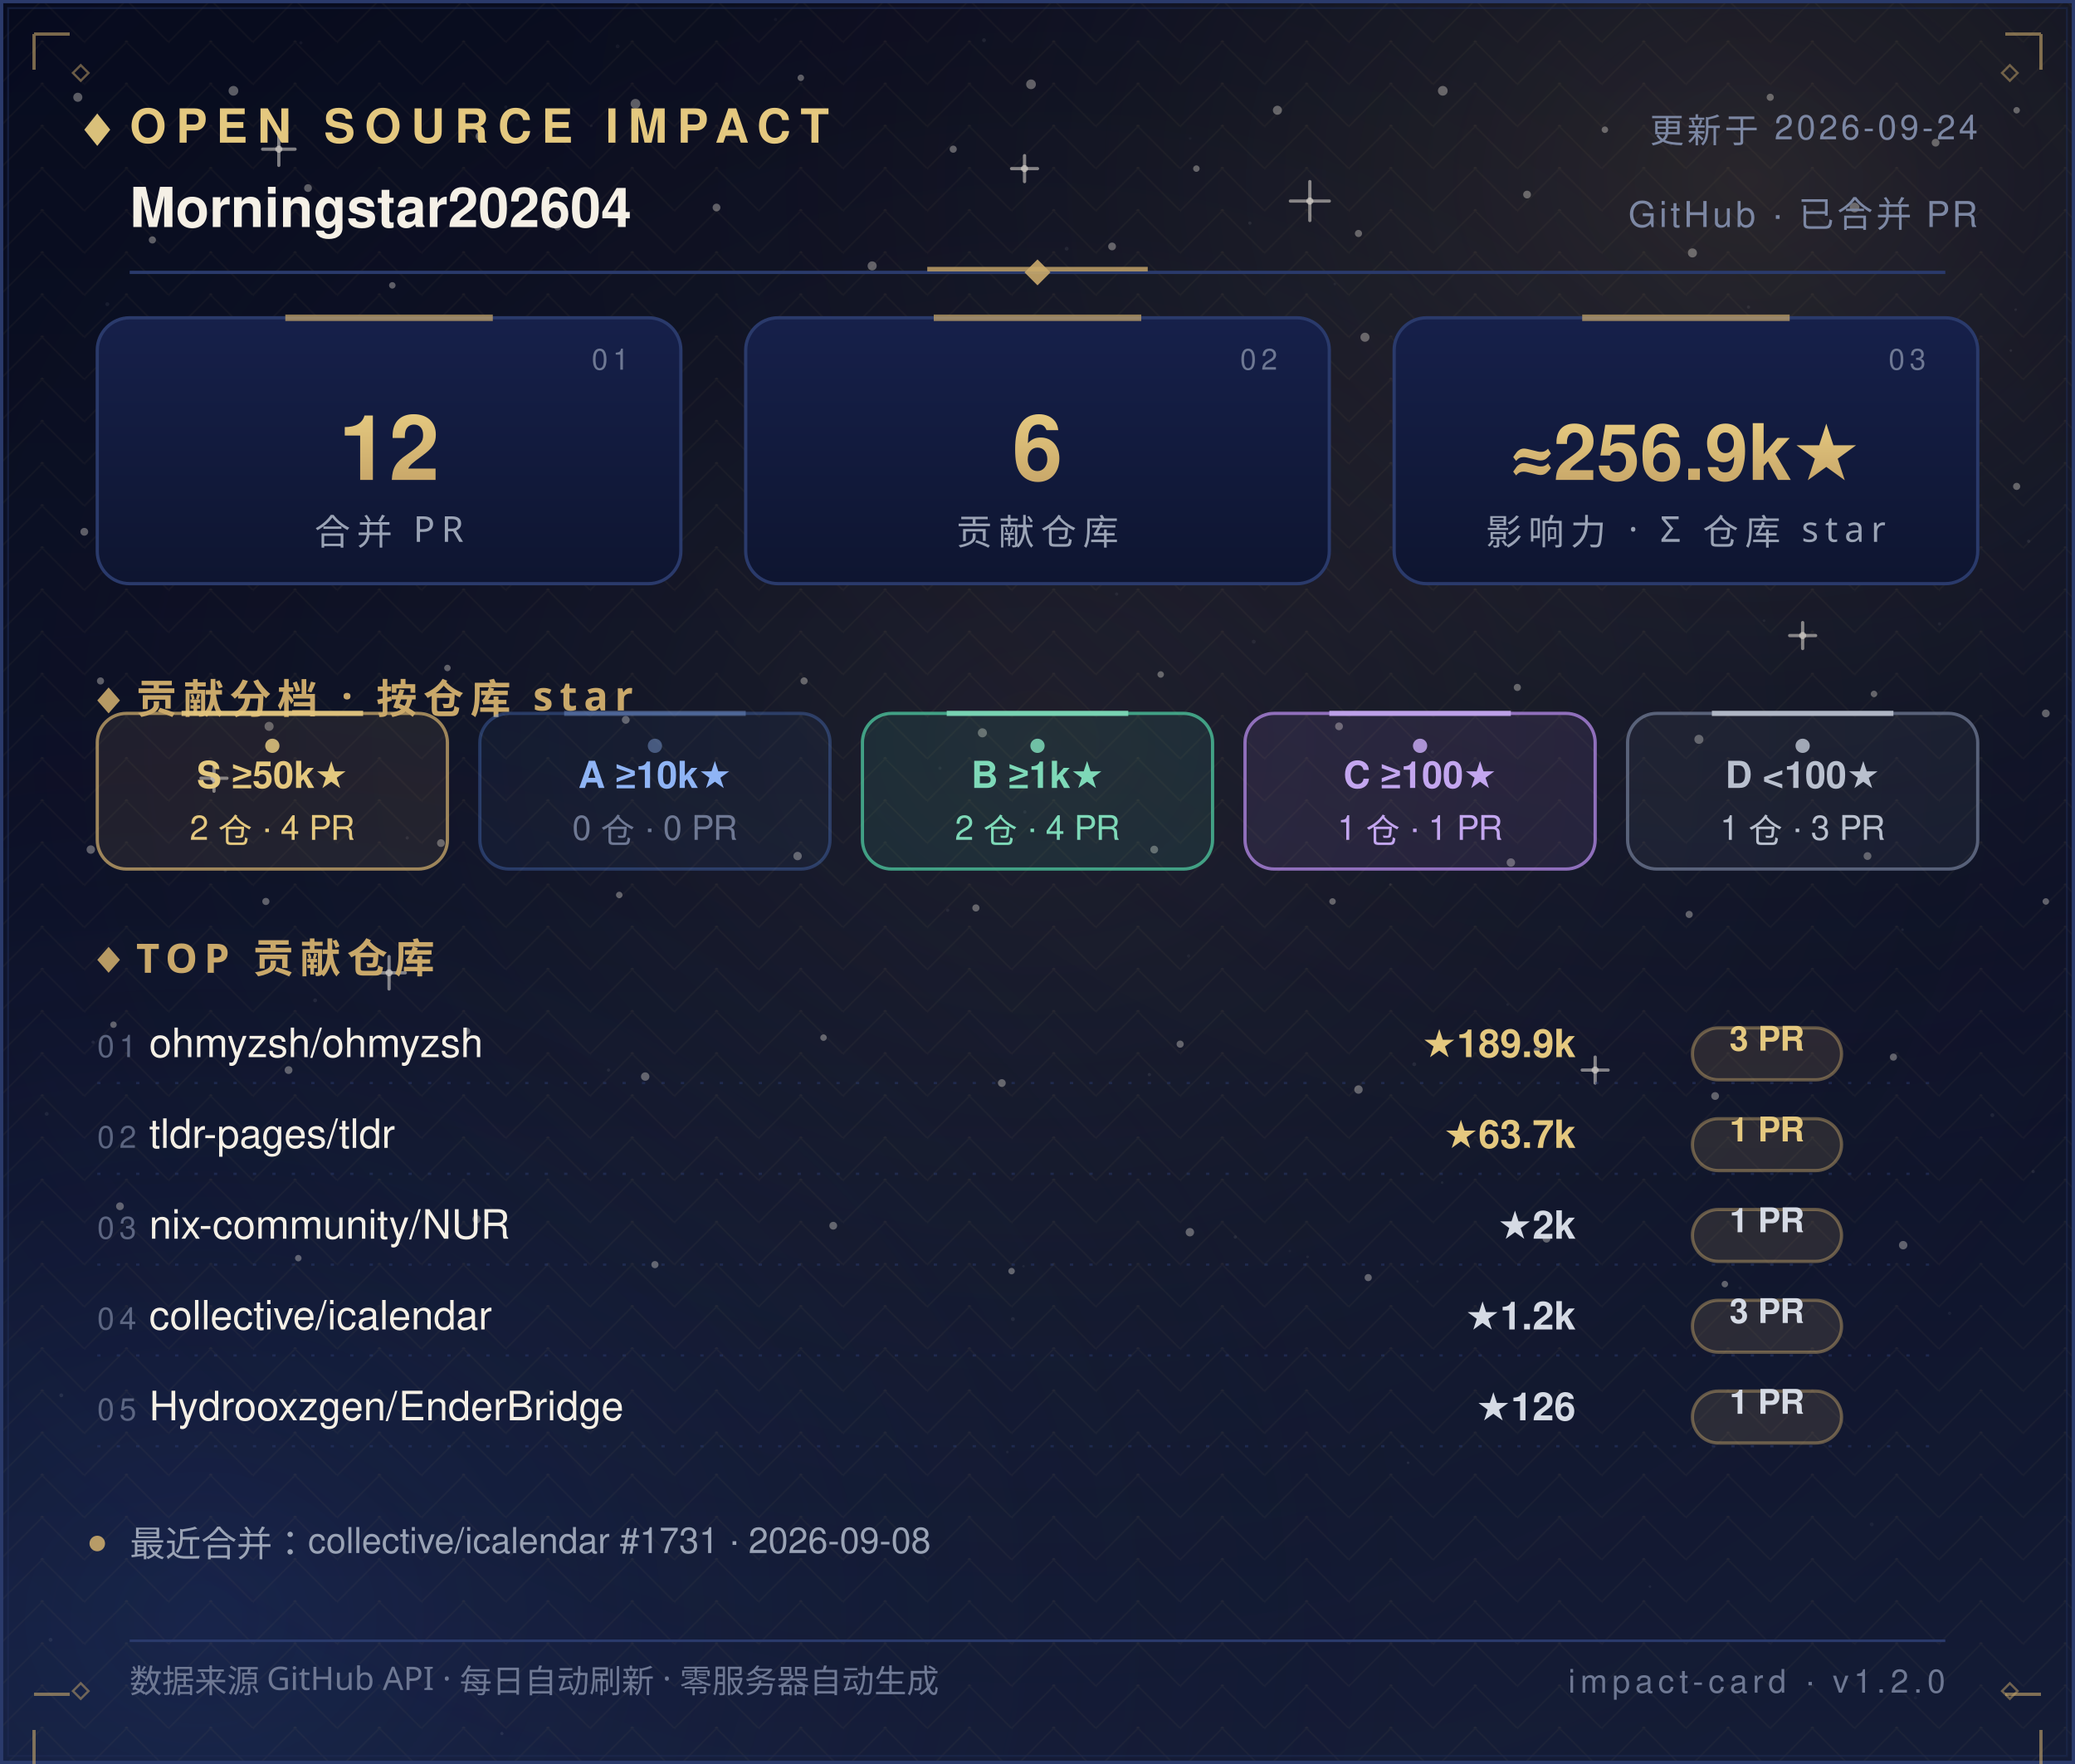
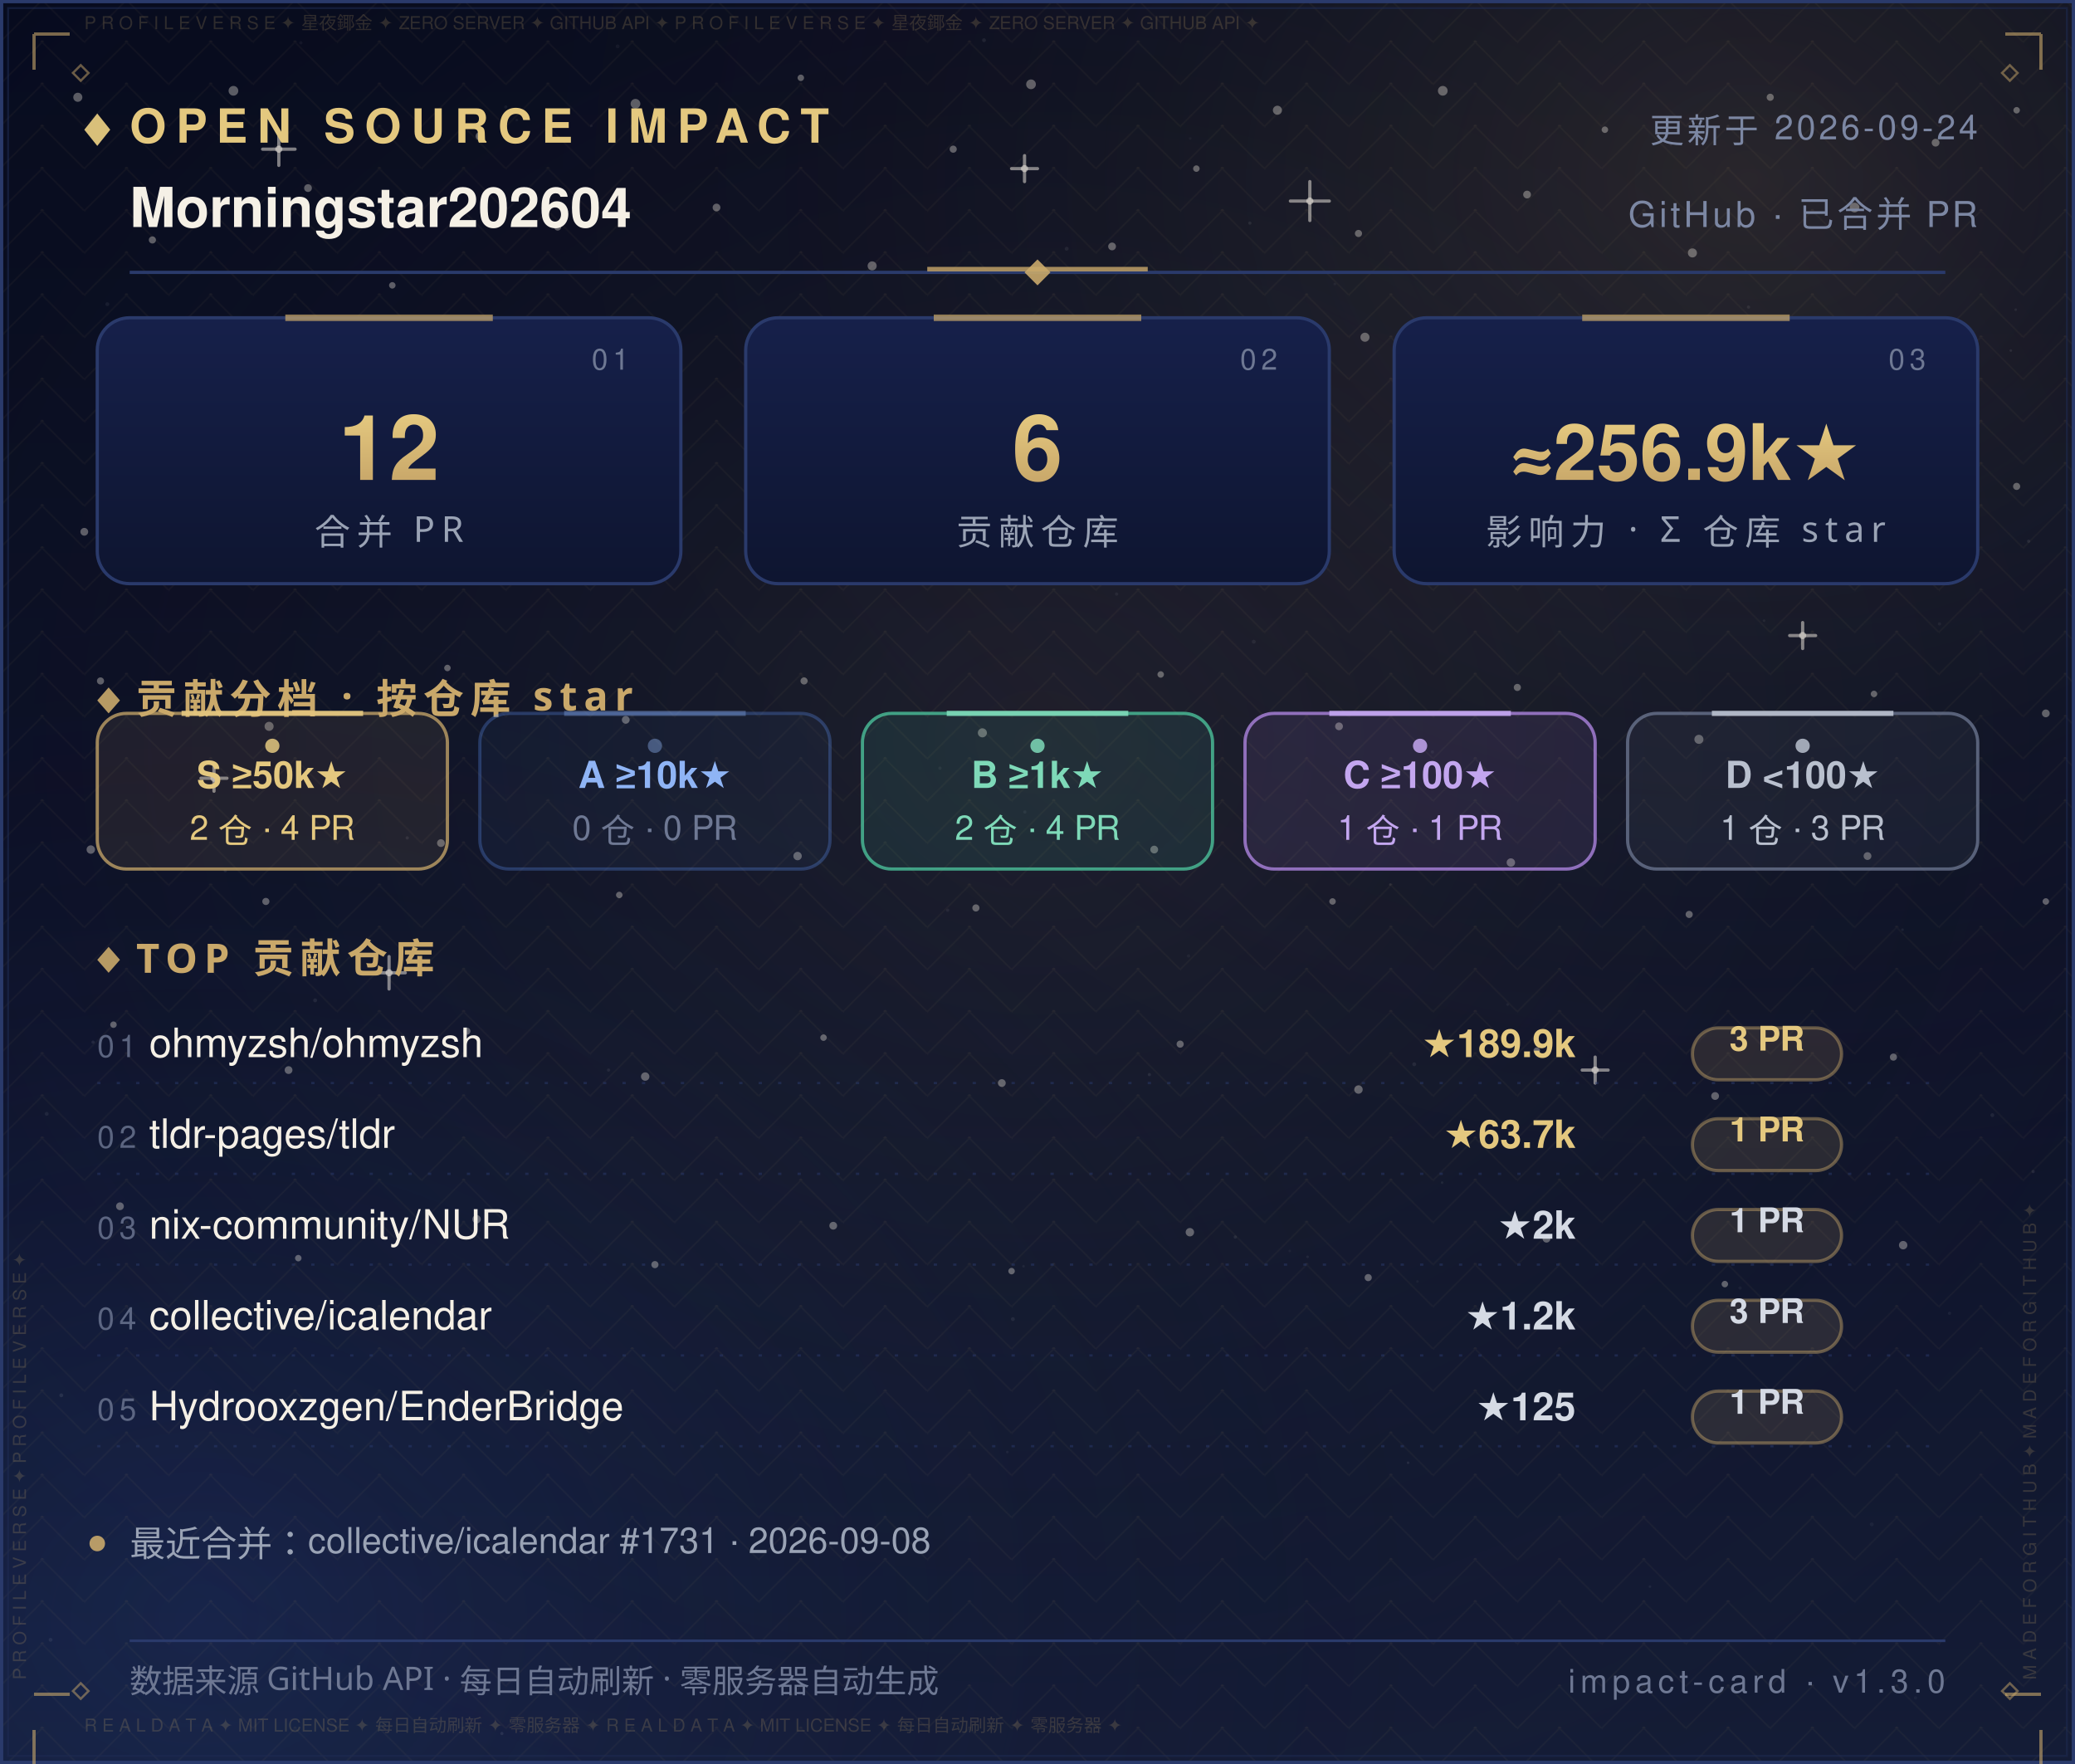
<svg xmlns="http://www.w3.org/2000/svg" width="640" height="544" viewBox="0 0 640 544" role="img" aria-label="Open Source Impact Card — Morningstar202604">
  <defs>
    <linearGradient id="bg" x1="0" y1="0" x2="0" y2="1">
      <stop offset="0" stop-color="#070B1E" />
      <stop offset="0.5" stop-color="#0B1026" />
      <stop offset="1" stop-color="#141C36" />
    </linearGradient>
    <radialGradient id="nebG" cx="0.84" cy="0.10" r="0.62">
      <stop offset="0" stop-color="#C9A86A" stop-opacity="0.16" />
      <stop offset="1" stop-color="#070B1E" stop-opacity="0" />
    </radialGradient>
    <radialGradient id="nebB" cx="0.10" cy="0.92" r="0.60">
      <stop offset="0" stop-color="#2B4B9E" stop-opacity="0.22" />
      <stop offset="1" stop-color="#070B1E" stop-opacity="0" />
    </radialGradient>
    <radialGradient id="glow" cx="0.5" cy="0.42" r="0.72">
      <stop offset="0" stop-color="#C9A86A" stop-opacity="0.1" />
      <stop offset="1" stop-color="#070B1E" stop-opacity="0" />
    </radialGradient>
    <pattern id="fil1" width="26.0" height="13.0" patternUnits="userSpaceOnUse">
      <path d="M13.0 0 L26.0 13.0 L13.0 26.0 L0 13.0 Z" fill="none" stroke="#C9A86A" stroke-width="0.5" opacity="0.05" />
      <circle cx="13.0" cy="13.0" r="0.55" fill="#C9A86A" opacity="0.08" />
      <circle cx="0" cy="0" r="0.35" fill="#C9A86A" opacity="0.05" />
    </pattern>
  </defs>
  <rect width="640" height="544" fill="url(#bg)" />
  <rect width="640" height="544" fill="url(#nebG)" />
  <rect width="640" height="544" fill="url(#nebB)" />
  <rect width="640" height="544" fill="url(#glow)" />
  <rect width="640" height="544" fill="url(#fil1)" />
  <circle cx="24" cy="30" r="1.4" fill="#F5F0E6" opacity="0.35" />
  <circle cx="47" cy="74" r="1.1" fill="#F5F0E6" opacity="0.35" />
  <circle cx="72" cy="28" r="1.5" fill="#F5F0E6" opacity="0.35" />
  <circle cx="95" cy="58" r="1.2" fill="#F5F0E6" opacity="0.35" />
  <circle cx="121" cy="88" r="1" fill="#F5F0E6" opacity="0.35" />
  <circle cx="148" cy="42" r="1.3" fill="#F5F0E6" opacity="0.35" />
  <circle cx="172" cy="70" r="1.1" fill="#F5F0E6" opacity="0.35" />
  <circle cx="196" cy="32" r="1.5" fill="#F5F0E6" opacity="0.35" />
  <circle cx="221" cy="64" r="1.2" fill="#F5F0E6" opacity="0.35" />
  <circle cx="247" cy="24" r="1" fill="#F5F0E6" opacity="0.35" />
  <circle cx="269" cy="82" r="1.4" fill="#F5F0E6" opacity="0.35" />
  <circle cx="294" cy="46" r="1.1" fill="#F5F0E6" opacity="0.35" />
  <circle cx="318" cy="26" r="1.5" fill="#F5F0E6" opacity="0.35" />
  <circle cx="343" cy="76" r="1.2" fill="#F5F0E6" opacity="0.35" />
  <circle cx="369" cy="52" r="1" fill="#F5F0E6" opacity="0.35" />
  <circle cx="394" cy="34" r="1.4" fill="#F5F0E6" opacity="0.35" />
  <circle cx="419" cy="72" r="1.1" fill="#F5F0E6" opacity="0.35" />
  <circle cx="445" cy="28" r="1.5" fill="#F5F0E6" opacity="0.35" />
  <circle cx="471" cy="60" r="1.2" fill="#F5F0E6" opacity="0.35" />
  <circle cx="495" cy="40" r="1" fill="#F5F0E6" opacity="0.35" />
  <circle cx="522" cy="78" r="1.4" fill="#F5F0E6" opacity="0.35" />
  <circle cx="546" cy="30" r="1.1" fill="#F5F0E6" opacity="0.35" />
  <circle cx="572" cy="64" r="1.5" fill="#F5F0E6" opacity="0.35" />
  <circle cx="597" cy="44" r="1.2" fill="#F5F0E6" opacity="0.35" />
  <circle cx="622" cy="34" r="1" fill="#F5F0E6" opacity="0.35" />
  <circle cx="34" cy="116" r="1" fill="#F5F0E6" opacity="0.35" />
  <circle cx="88" cy="108" r="1.3" fill="#F5F0E6" opacity="0.35" />
  <circle cx="141" cy="122" r="1.1" fill="#F5F0E6" opacity="0.35" />
  <circle cx="197" cy="106" r="1.4" fill="#F5F0E6" opacity="0.35" />
  <circle cx="252" cy="118" r="1" fill="#F5F0E6" opacity="0.35" />
  <circle cx="307" cy="108" r="1.3" fill="#F5F0E6" opacity="0.35" />
  <circle cx="364" cy="124" r="1.1" fill="#F5F0E6" opacity="0.35" />
  <circle cx="421" cy="104" r="1.4" fill="#F5F0E6" opacity="0.35" />
  <circle cx="478" cy="120" r="1" fill="#F5F0E6" opacity="0.35" />
  <circle cx="536" cy="110" r="1.3" fill="#F5F0E6" opacity="0.35" />
  <circle cx="596" cy="122" r="1.1" fill="#F5F0E6" opacity="0.35" />
  <circle cx="26" cy="164" r="1.2" fill="#F5F0E6" opacity="0.35" />
  <circle cx="79" cy="150" r="1" fill="#F5F0E6" opacity="0.35" />
  <circle cx="131" cy="174" r="1.3" fill="#F5F0E6" opacity="0.35" />
  <circle cx="186" cy="158" r="1.1" fill="#F5F0E6" opacity="0.35" />
  <circle cx="240" cy="170" r="1.2" fill="#F5F0E6" opacity="0.35" />
  <circle cx="296" cy="152" r="1" fill="#F5F0E6" opacity="0.35" />
  <circle cx="351" cy="176" r="1.3" fill="#F5F0E6" opacity="0.35" />
  <circle cx="406" cy="162" r="1.1" fill="#F5F0E6" opacity="0.35" />
  <circle cx="462" cy="172" r="1.2" fill="#F5F0E6" opacity="0.35" />
  <circle cx="518" cy="156" r="1" fill="#F5F0E6" opacity="0.35" />
  <circle cx="574" cy="168" r="1.3" fill="#F5F0E6" opacity="0.35" />
  <circle cx="622" cy="150" r="1.1" fill="#F5F0E6" opacity="0.35" />
  <circle cx="31" cy="210" r="1.1" fill="#F5F0E6" opacity="0.35" />
  <circle cx="83" cy="224" r="1.4" fill="#F5F0E6" opacity="0.35" />
  <circle cx="138" cy="206" r="1" fill="#F5F0E6" opacity="0.35" />
  <circle cx="193" cy="222" r="1.2" fill="#F5F0E6" opacity="0.35" />
  <circle cx="248" cy="210" r="1.1" fill="#F5F0E6" opacity="0.35" />
  <circle cx="303" cy="226" r="1.4" fill="#F5F0E6" opacity="0.35" />
  <circle cx="358" cy="208" r="1" fill="#F5F0E6" opacity="0.35" />
  <circle cx="413" cy="224" r="1.2" fill="#F5F0E6" opacity="0.35" />
  <circle cx="468" cy="212" r="1.1" fill="#F5F0E6" opacity="0.35" />
  <circle cx="524" cy="228" r="1.4" fill="#F5F0E6" opacity="0.35" />
  <circle cx="578" cy="214" r="1" fill="#F5F0E6" opacity="0.35" />
  <circle cx="631" cy="220" r="1.2" fill="#F5F0E6" opacity="0.35" />
  <circle cx="28" cy="262" r="1.3" fill="#F5F0E6" opacity="0.35" />
  <circle cx="82" cy="278" r="1.1" fill="#F5F0E6" opacity="0.35" />
  <circle cx="136" cy="260" r="1.2" fill="#F5F0E6" opacity="0.35" />
  <circle cx="191" cy="276" r="1" fill="#F5F0E6" opacity="0.35" />
  <circle cx="246" cy="264" r="1.3" fill="#F5F0E6" opacity="0.35" />
  <circle cx="301" cy="280" r="1.1" fill="#F5F0E6" opacity="0.35" />
  <circle cx="356" cy="262" r="1.2" fill="#F5F0E6" opacity="0.35" />
  <circle cx="411" cy="278" r="1" fill="#F5F0E6" opacity="0.35" />
  <circle cx="466" cy="266" r="1.3" fill="#F5F0E6" opacity="0.35" />
  <circle cx="521" cy="282" r="1.1" fill="#F5F0E6" opacity="0.35" />
  <circle cx="576" cy="264" r="1.2" fill="#F5F0E6" opacity="0.35" />
  <circle cx="631" cy="278" r="1" fill="#F5F0E6" opacity="0.35" />
  <circle cx="35" cy="316" r="1" fill="#F5F0E6" opacity="0.35" />
  <circle cx="89" cy="330" r="1.2" fill="#F5F0E6" opacity="0.35" />
  <circle cx="144" cy="318" r="1.1" fill="#F5F0E6" opacity="0.35" />
  <circle cx="199" cy="332" r="1.3" fill="#F5F0E6" opacity="0.35" />
  <circle cx="254" cy="320" r="1" fill="#F5F0E6" opacity="0.35" />
  <circle cx="309" cy="334" r="1.2" fill="#F5F0E6" opacity="0.35" />
  <circle cx="364" cy="322" r="1.1" fill="#F5F0E6" opacity="0.35" />
  <circle cx="419" cy="336" r="1.3" fill="#F5F0E6" opacity="0.35" />
  <circle cx="474" cy="324" r="1" fill="#F5F0E6" opacity="0.35" />
  <circle cx="529" cy="338" r="1.2" fill="#F5F0E6" opacity="0.35" />
  <circle cx="584" cy="326" r="1.1" fill="#F5F0E6" opacity="0.35" />
  <circle cx="37" cy="372" r="1.2" fill="#F5F0E6" opacity="0.35" />
  <circle cx="92" cy="388" r="1" fill="#F5F0E6" opacity="0.35" />
  <circle cx="147" cy="376" r="1.3" fill="#F5F0E6" opacity="0.35" />
  <circle cx="202" cy="390" r="1.1" fill="#F5F0E6" opacity="0.35" />
  <circle cx="257" cy="378" r="1.2" fill="#F5F0E6" opacity="0.35" />
  <circle cx="312" cy="392" r="1" fill="#F5F0E6" opacity="0.35" />
  <circle cx="367" cy="380" r="1.3" fill="#F5F0E6" opacity="0.35" />
  <circle cx="422" cy="394" r="1.1" fill="#F5F0E6" opacity="0.35" />
  <circle cx="477" cy="382" r="1.2" fill="#F5F0E6" opacity="0.35" />
  <circle cx="532" cy="396" r="1" fill="#F5F0E6" opacity="0.35" />
  <circle cx="587" cy="384" r="1.3" fill="#F5F0E6" opacity="0.35" />
  <path d="M81.0 46.0 H91.0 M86.0 41.0 V51.0" stroke="#F5F0E6" stroke-width="1" stroke-linecap="round" opacity="0.5" />
  <circle cx="86.0" cy="46.0" r="1.1" fill="#F5F0E6" opacity="0.5" />
  <path d="M234.0 150.0 H242.0 M238.0 146.0 V154.0" stroke="#F5F0E6" stroke-width="1" stroke-linecap="round" opacity="0.5" />
  <circle cx="238.0" cy="150.0" r="1.1" fill="#F5F0E6" opacity="0.5" />
  <path d="M398.0 62.0 H410.0 M404.0 56.0 V68.0" stroke="#F5F0E6" stroke-width="1" stroke-linecap="round" opacity="0.5" />
  <circle cx="404.0" cy="62.0" r="1.1" fill="#F5F0E6" opacity="0.5" />
  <path d="M552.0 196.0 H560.0 M556.0 192.0 V200.0" stroke="#F5F0E6" stroke-width="1" stroke-linecap="round" opacity="0.5" />
  <circle cx="556.0" cy="196.0" r="1.1" fill="#F5F0E6" opacity="0.5" />
  <path d="M115.0 300.0 H125.0 M120.0 295.0 V305.0" stroke="#F5F0E6" stroke-width="1" stroke-linecap="round" opacity="0.5" />
  <circle cx="120.0" cy="300.0" r="1.1" fill="#F5F0E6" opacity="0.5" />
  <path d="M488.0 330.0 H496.0 M492.0 326.0 V334.0" stroke="#F5F0E6" stroke-width="1" stroke-linecap="round" opacity="0.5" />
  <circle cx="492.0" cy="330.0" r="1.1" fill="#F5F0E6" opacity="0.5" />
  <path d="M312.0 52.0 H320.0 M316.0 48.0 V56.0" stroke="#F5F0E6" stroke-width="1" stroke-linecap="round" opacity="0.5" />
  <circle cx="316.0" cy="52.0" r="1.1" fill="#F5F0E6" opacity="0.5" />
  <path d="M62.0 240.0 H70.0 M66.0 236.0 V244.0" stroke="#F5F0E6" stroke-width="1" stroke-linecap="round" opacity="0.5" />
  <circle cx="66.0" cy="240.0" r="1.1" fill="#F5F0E6" opacity="0.5" />
  <circle cx="15.6" cy="505.7" r="0.6" fill="#FFFFFF" opacity="0.067" />
  <circle cx="97.2" cy="308.5" r="0.6" fill="#FFFFFF" opacity="0.076" />
  <circle cx="538.1" cy="154.0" r="0.6" fill="#FFFFFF" opacity="0.057" />
  <circle cx="344.4" cy="183.2" r="0.5" fill="#FFFFFF" opacity="0.057" />
  <circle cx="159.4" cy="37.0" r="0.4" fill="#FFFFFF" opacity="0.048" />
  <circle cx="28.7" cy="321.4" r="0.5" fill="#FFFFFF" opacity="0.080" />
  <circle cx="209.8" cy="141.7" r="0.4" fill="#FFFFFF" opacity="0.060" />
  <circle cx="316.1" cy="250.4" r="0.5" fill="#FFFFFF" opacity="0.057" />
  <circle cx="590.8" cy="523.6" r="0.5" fill="#FFFFFF" opacity="0.037" />
  <circle cx="539.3" cy="94.7" r="0.5" fill="#FFFFFF" opacity="0.068" />
  <circle cx="385.5" cy="68.8" r="0.5" fill="#FFFFFF" opacity="0.076" />
  <circle cx="292.3" cy="280.7" r="0.5" fill="#FFFFFF" opacity="0.060" />
  <circle cx="536.7" cy="397.2" r="0.5" fill="#FFFFFF" opacity="0.046" />
  <circle cx="377.3" cy="161.2" r="0.4" fill="#FFFFFF" opacity="0.041" />
  <circle cx="92.8" cy="13.2" r="0.5" fill="#FFFFFF" opacity="0.044" />
  <circle cx="354.5" cy="331.4" r="0.5" fill="#FFFFFF" opacity="0.080" />
  <circle cx="310.7" cy="447.8" r="0.4" fill="#FFFFFF" opacity="0.054" />
  <circle cx="601.3" cy="405.0" r="0.5" fill="#FFFFFF" opacity="0.054" />
  <circle cx="18.9" cy="430.3" r="0.6" fill="#FFFFFF" opacity="0.085" />
  <circle cx="312.4" cy="406.8" r="0.6" fill="#FFFFFF" opacity="0.069" />
  <circle cx="239.2" cy="6.0" r="0.5" fill="#FFFFFF" opacity="0.036" />
  <circle cx="436.2" cy="328.2" r="0.6" fill="#FFFFFF" opacity="0.071" />
  <circle cx="329.0" cy="76.7" r="0.6" fill="#FFFFFF" opacity="0.063" />
  <circle cx="625.7" cy="166.9" r="0.5" fill="#FFFFFF" opacity="0.075" />
  <circle cx="428.8" cy="272.8" r="0.4" fill="#FFFFFF" opacity="0.065" />
  <circle cx="169.1" cy="106.6" r="0.4" fill="#FFFFFF" opacity="0.073" />
  <circle cx="586.8" cy="286.7" r="0.4" fill="#FFFFFF" opacity="0.060" />
  <circle cx="598.2" cy="192.4" r="0.5" fill="#FFFFFF" opacity="0.054" />
  <circle cx="289.9" cy="236.9" r="0.5" fill="#FFFFFF" opacity="0.053" />
  <circle cx="315.7" cy="390.5" r="0.4" fill="#FFFFFF" opacity="0.054" />
  <circle cx="154.8" cy="534.6" r="0.5" fill="#FFFFFF" opacity="0.080" />
  <circle cx="411.7" cy="87.6" r="0.4" fill="#FFFFFF" opacity="0.043" />
  <circle cx="465.0" cy="309.8" r="0.4" fill="#FFFFFF" opacity="0.048" />
  <circle cx="533.5" cy="235.8" r="0.5" fill="#FFFFFF" opacity="0.050" />
  <circle cx="621.7" cy="95.5" r="0.4" fill="#FFFFFF" opacity="0.064" />
  <circle cx="14.4" cy="343.5" r="0.6" fill="#FFFFFF" opacity="0.064" />
  <circle cx="68.9" cy="176.2" r="0.5" fill="#FFFFFF" opacity="0.076" />
  <circle cx="182.4" cy="38.8" r="0.4" fill="#FFFFFF" opacity="0.047" />
  <circle cx="125.6" cy="258.4" r="0.5" fill="#FFFFFF" opacity="0.081" />
  <circle cx="367.1" cy="42.7" r="0.4" fill="#FFFFFF" opacity="0.039" />
  <circle cx="441.5" cy="125.3" r="0.6" fill="#FFFFFF" opacity="0.085" />
  <circle cx="69.5" cy="268.5" r="0.5" fill="#FFFFFF" opacity="0.078" />
  <circle cx="627.1" cy="361.3" r="0.5" fill="#FFFFFF" opacity="0.081" />
  <circle cx="620.2" cy="108.1" r="0.4" fill="#FFFFFF" opacity="0.078" />
  <circle cx="508.9" cy="489.3" r="0.4" fill="#FFFFFF" opacity="0.055" />
  <circle cx="403.3" cy="387.6" r="0.4" fill="#FFFFFF" opacity="0.061" />
  <circle cx="381.0" cy="381.5" r="0.5" fill="#FFFFFF" opacity="0.078" />
  <circle cx="33.1" cy="93.8" r="0.6" fill="#FFFFFF" opacity="0.059" />
  <circle cx="249.8" cy="172.5" r="0.4" fill="#FFFFFF" opacity="0.066" />
  <circle cx="434.3" cy="451.1" r="0.4" fill="#FFFFFF" opacity="0.082" />
  <circle cx="437.2" cy="395.2" r="0.4" fill="#FFFFFF" opacity="0.040" />
  <circle cx="577.3" cy="470.1" r="0.6" fill="#FFFFFF" opacity="0.044" />
  <circle cx="366.6" cy="294.8" r="0.5" fill="#FFFFFF" opacity="0.044" />
  <circle cx="444.8" cy="364.7" r="0.4" fill="#FFFFFF" opacity="0.060" />
  <circle cx="316.6" cy="173.5" r="0.4" fill="#FFFFFF" opacity="0.076" />
  <circle cx="148.0" cy="108.5" r="0.5" fill="#FFFFFF" opacity="0.053" />
  <circle cx="326.4" cy="178.3" r="0.4" fill="#FFFFFF" opacity="0.054" />
  <circle cx="515.4" cy="44.7" r="0.4" fill="#FFFFFF" opacity="0.047" />
  <circle cx="182.8" cy="125.5" r="0.4" fill="#FFFFFF" opacity="0.039" />
  <circle cx="475.9" cy="147.8" r="0.4" fill="#FFFFFF" opacity="0.037" />
  <circle cx="441.8" cy="231.9" r="0.5" fill="#FFFFFF" opacity="0.057" />
  <circle cx="386.7" cy="197.9" r="0.6" fill="#FFFFFF" opacity="0.059" />
  <circle cx="303.5" cy="12.4" r="0.6" fill="#FFFFFF" opacity="0.074" />
  <circle cx="544.1" cy="191.4" r="0.4" fill="#FFFFFF" opacity="0.054" />
  <circle cx="156.0" cy="33.0" r="0.5" fill="#FFFFFF" opacity="0.051" />
  <circle cx="614.5" cy="343.9" r="0.6" fill="#FFFFFF" opacity="0.068" />
  <circle cx="397.8" cy="385.8" r="0.4" fill="#FFFFFF" opacity="0.042" />
  <circle cx="190.5" cy="14.3" r="0.6" fill="#FFFFFF" opacity="0.043" />
  <circle cx="483.0" cy="376.2" r="0.4" fill="#FFFFFF" opacity="0.085" />
  <circle cx="187.7" cy="330.0" r="0.5" fill="#FFFFFF" opacity="0.067" />
  <circle cx="290.3" cy="178.3" r="0.5" fill="#FFFFFF" opacity="0.068" />
  <circle cx="130.0" cy="117.8" r="0.4" fill="#FFFFFF" opacity="0.074" />
  <rect x="0.5" y="0.5" width="639" height="543" fill="none" stroke="#2A3A6B" stroke-width="1" />
  <rect x="2.5" y="2.5" width="635" height="539" fill="none" stroke="#1D2A52" stroke-width="0.6" opacity="0.55" />
+   <text x="26" y="9" font-family="'Segoe UI',Helvetica,Arial,'PingFang SC','Microsoft YaHei',sans-serif" font-size="5.5" fill="#C9A86A" opacity="0.2" textLength="588">P R O F I L E   V E R S E   ✦   星夜鎁金   ✦   ZERO SERVER   ✦   GITHUB API   ✦   P R O F I L E   V E R S E   ✦   星夜鎁金   ✦   ZERO SERVER   ✦   GITHUB API   ✦   </text>
+   <text x="26" y="534" font-family="'Segoe UI',Helvetica,Arial,'PingFang SC','Microsoft YaHei',sans-serif" font-size="5.5" fill="#C9A86A" opacity="0.2" textLength="588">R E A L   D A T A   ✦   MIT LICENSE   ✦   每日自动刷新   ✦   零服务器   ✦   R E A L   D A T A   ✦   MIT LICENSE   ✦   每日自动刷新   ✦   零服务器   ✦   </text>
+   <text x="8" y="518" font-family="'Segoe UI',Helvetica,Arial,'PingFang SC','Microsoft YaHei',sans-serif" font-size="5.5" fill="#C9A86A" opacity="0.2" textLength="492" transform="rotate(-90 8 518)">P R O F I L E   V E R S E   ✦   P R O F I L E   V E R S E   ✦   </text>
+   <text x="628" y="518" font-family="'Segoe UI',Helvetica,Arial,'PingFang SC','Microsoft YaHei',sans-serif" font-size="5.5" fill="#C9A86A" opacity="0.2" textLength="492" transform="rotate(-90 628 518)">M A D E   F O R   G I T H U B   ✦   M A D E   F O R   G I T H U B   ✦   </text>
  <path d="M10.5 10.5 h11 M10.5 10.5 v11" fill="none" stroke="#C9A86A" stroke-width="1" opacity="0.6" />
  <path d="M618.5 10.5 h11 M629.5 10.5 v11" fill="none" stroke="#C9A86A" stroke-width="1" opacity="0.6" />
  <path d="M10.5 522.5 h11 M10.5 533.5 v11" fill="none" stroke="#C9A86A" stroke-width="1" opacity="0.6" />
  <path d="M618.5 522.5 h11 M629.5 533.5 v11" fill="none" stroke="#C9A86A" stroke-width="1" opacity="0.6" />
  <path d="M22.5 22.5 l2.4 -2.4 l2.4 2.4 l-2.4 2.4 z" fill="none" stroke="#C9A86A" stroke-width="0.7" opacity="0.5" />
  <path d="M617.5 22.5 l2.4 -2.4 l2.4 2.4 l-2.4 2.4 z" fill="none" stroke="#C9A86A" stroke-width="0.7" opacity="0.5" />
  <path d="M22.5 521.5 l2.4 -2.4 l2.4 2.4 l-2.4 2.4 z" fill="none" stroke="#C9A86A" stroke-width="0.7" opacity="0.5" />
  <path d="M617.5 521.5 l2.4 -2.4 l2.4 2.4 l-2.4 2.4 z" fill="none" stroke="#C9A86A" stroke-width="0.7" opacity="0.5" />
  <defs>
    <linearGradient id="gtimp" x1="0" y1="0" x2="0" y2="1">
      <stop offset="0" stop-color="#E4C87F" />
      <stop offset="1" stop-color="#C9A86A" />
    </linearGradient>
    <linearGradient id="ppanel" x1="0" y1="0" x2="0" y2="1">
      <stop offset="0" stop-color="#16204A" />
      <stop offset="1" stop-color="#0E1530" />
    </linearGradient>
  </defs>
  <path d="M26 40 l4 -5 l4 5 l-4 5 z" fill="#E4C87F" opacity="0.95" />
  <text x="40" y="44" font-family="'Segoe UI',Helvetica,Arial,'PingFang SC','Microsoft YaHei',sans-serif" font-size="14.5" font-weight="700" letter-spacing="3" fill="#E4C87F">OPEN SOURCE IMPACT</text>
  <text x="610" y="44" text-anchor="end" font-family="'Segoe UI',Helvetica,Arial,'PingFang SC','Microsoft YaHei',sans-serif" font-size="10.5" letter-spacing="1" fill="#7C87A3">更新于 2026-09-24</text>
  <text x="40" y="70" font-family="'Segoe UI',Helvetica,Arial,'PingFang SC','Microsoft YaHei',sans-serif" font-size="17" font-weight="600" fill="#F5F0E6">Morningstar202604</text>
  <text x="610" y="70" text-anchor="end" font-family="'Segoe UI',Helvetica,Arial,'PingFang SC','Microsoft YaHei',sans-serif" font-size="11" letter-spacing="1" fill="#7C87A3">GitHub · 已合并 PR</text>
  <line x1="40" y1="84" x2="600" y2="84" stroke="#2A3A6B" stroke-width="1" />
  <line x1="286" y1="83" x2="354" y2="83" stroke="#C9A86A" stroke-width="1.4" opacity="0.8" />
  <path d="M320 80 l4 4 l-4 4 l-4 -4 z" fill="#C9A86A" opacity="0.9" />
  <rect x="30" y="98" width="180" height="82" rx="10" fill="url(#ppanel)" stroke="#2A3A6B" />
  <line x1="88" y1="98" x2="152" y2="98" stroke="#C9A86A" stroke-width="2" opacity="0.7" />
  <text x="194" y="114" text-anchor="end" font-family="'Segoe UI',Helvetica,Arial,sans-serif" font-size="9" letter-spacing="1.5" fill="#6E7893">01</text>
  <text x="120" y="148" text-anchor="middle" font-family="'Segoe UI',Helvetica,Arial,sans-serif" font-size="28" font-weight="600" fill="url(#gtimp)">12</text>
  <text x="120" y="168" text-anchor="middle" font-family="'PingFang SC','Microsoft YaHei','Segoe UI',sans-serif" font-size="11" letter-spacing="2" fill="#9AA3B5">合并 PR</text>
  <rect x="230" y="98" width="180" height="82" rx="10" fill="url(#ppanel)" stroke="#2A3A6B" />
  <line x1="288" y1="98" x2="352" y2="98" stroke="#C9A86A" stroke-width="2" opacity="0.7" />
  <text x="394" y="114" text-anchor="end" font-family="'Segoe UI',Helvetica,Arial,sans-serif" font-size="9" letter-spacing="1.5" fill="#6E7893">02</text>
  <text x="320" y="148" text-anchor="middle" font-family="'Segoe UI',Helvetica,Arial,sans-serif" font-size="28" font-weight="600" fill="url(#gtimp)">6</text>
  <text x="320" y="168" text-anchor="middle" font-family="'PingFang SC','Microsoft YaHei','Segoe UI',sans-serif" font-size="11" letter-spacing="2" fill="#9AA3B5">贡献仓库</text>
  <rect x="430" y="98" width="180" height="82" rx="10" fill="url(#ppanel)" stroke="#2A3A6B" />
  <line x1="488" y1="98" x2="552" y2="98" stroke="#C9A86A" stroke-width="2" opacity="0.7" />
  <text x="594" y="114" text-anchor="end" font-family="'Segoe UI',Helvetica,Arial,sans-serif" font-size="9" letter-spacing="1.5" fill="#6E7893">03</text>
  <text x="520" y="148" text-anchor="middle" font-family="'Segoe UI',Helvetica,Arial,sans-serif" font-size="24" font-weight="600" fill="url(#gtimp)">≈256.9k★</text>
  <text x="520" y="168" text-anchor="middle" font-family="'PingFang SC','Microsoft YaHei','Segoe UI',sans-serif" font-size="11" letter-spacing="2" fill="#9AA3B5">影响力 · Σ 仓库 star</text>
  <path d="M30 216 l3.5 -4 l3.5 4 l-3.5 4 z" fill="#C9A86A" opacity="0.9" />
  <text x="42" y="220" font-family="'PingFang SC','Microsoft YaHei','Segoe UI',sans-serif" font-size="12.5" font-weight="600" letter-spacing="2" fill="#C9A86A">贡献分档 · 按仓库 star</text>
  <rect x="30" y="220" width="108" height="48" rx="9" fill="#C9A86A" fill-opacity="0.1" stroke="#C9A86A" stroke-opacity="0.75" />
  <line x1="56" y1="220" x2="112" y2="220" stroke="#E4C87F" stroke-width="1.6" opacity="0.9" />
  <circle cx="84" cy="230" r="2.2" fill="#E4C87F" opacity="0.85" />
  <text x="84" y="243" text-anchor="middle" font-family="'Segoe UI',Helvetica,Arial,'PingFang SC','Microsoft YaHei',sans-serif" font-size="11.5" font-weight="700" fill="#E4C87F">S ≥50k★</text>
  <text x="84" y="259" text-anchor="middle" font-family="'Segoe UI',Helvetica,Arial,'PingFang SC','Microsoft YaHei',sans-serif" font-size="10.5" fill="#E4C87F">2 仓 · 4 PR</text>
  <rect x="148" y="220" width="108" height="48" rx="9" fill="#5B8DEF" fill-opacity="0.05" stroke="#5B8DEF" stroke-opacity="0.3" />
  <line x1="174" y1="220" x2="230" y2="220" stroke="#8FB4F5" stroke-width="1.6" opacity="0.35" />
  <circle cx="202" cy="230" r="2.2" fill="#8FB4F5" opacity="0.4" />
  <text x="202" y="243" text-anchor="middle" font-family="'Segoe UI',Helvetica,Arial,'PingFang SC','Microsoft YaHei',sans-serif" font-size="11.5" font-weight="700" fill="#8FB4F5">A ≥10k★</text>
  <text x="202" y="259" text-anchor="middle" font-family="'Segoe UI',Helvetica,Arial,'PingFang SC','Microsoft YaHei',sans-serif" font-size="10.5" fill="#6E7893">0 仓 · 0 PR</text>
  <rect x="266" y="220" width="108" height="48" rx="9" fill="#4EC9A0" fill-opacity="0.1" stroke="#4EC9A0" stroke-opacity="0.75" />
  <line x1="292" y1="220" x2="348" y2="220" stroke="#7ED9B8" stroke-width="1.6" opacity="0.9" />
  <circle cx="320" cy="230" r="2.2" fill="#7ED9B8" opacity="0.85" />
  <text x="320" y="243" text-anchor="middle" font-family="'Segoe UI',Helvetica,Arial,'PingFang SC','Microsoft YaHei',sans-serif" font-size="11.5" font-weight="700" fill="#7ED9B8">B ≥1k★</text>
  <text x="320" y="259" text-anchor="middle" font-family="'Segoe UI',Helvetica,Arial,'PingFang SC','Microsoft YaHei',sans-serif" font-size="10.5" fill="#7ED9B8">2 仓 · 4 PR</text>
  <rect x="384" y="220" width="108" height="48" rx="9" fill="#B48AE8" fill-opacity="0.1" stroke="#B48AE8" stroke-opacity="0.75" />
  <line x1="410" y1="220" x2="466" y2="220" stroke="#C3A6EF" stroke-width="1.6" opacity="0.9" />
  <circle cx="438" cy="230" r="2.2" fill="#C3A6EF" opacity="0.85" />
  <text x="438" y="243" text-anchor="middle" font-family="'Segoe UI',Helvetica,Arial,'PingFang SC','Microsoft YaHei',sans-serif" font-size="11.5" font-weight="700" fill="#C3A6EF">C ≥100★</text>
  <text x="438" y="259" text-anchor="middle" font-family="'Segoe UI',Helvetica,Arial,'PingFang SC','Microsoft YaHei',sans-serif" font-size="10.5" fill="#C3A6EF">1 仓 · 1 PR</text>
  <rect x="502" y="220" width="108" height="48" rx="9" fill="#6E7893" fill-opacity="0.1" stroke="#6E7893" stroke-opacity="0.75" />
  <line x1="528" y1="220" x2="584" y2="220" stroke="#B9C0CE" stroke-width="1.6" opacity="0.9" />
  <circle cx="556" cy="230" r="2.2" fill="#B9C0CE" opacity="0.85" />
  <text x="556" y="243" text-anchor="middle" font-family="'Segoe UI',Helvetica,Arial,'PingFang SC','Microsoft YaHei',sans-serif" font-size="11.5" font-weight="700" fill="#B9C0CE">D &lt;100★</text>
  <text x="556" y="259" text-anchor="middle" font-family="'Segoe UI',Helvetica,Arial,'PingFang SC','Microsoft YaHei',sans-serif" font-size="10.5" fill="#B9C0CE">1 仓 · 3 PR</text>
  <path d="M30 296 l3.5 -4 l3.5 4 l-3.5 4 z" fill="#C9A86A" opacity="0.9" />
  <text x="42" y="300" font-family="'PingFang SC','Microsoft YaHei','Segoe UI',sans-serif" font-size="12.5" font-weight="600" letter-spacing="2" fill="#C9A86A">TOP 贡献仓库</text>
  <text x="30" y="326" font-family="'Segoe UI',Helvetica,Arial,'PingFang SC','Microsoft YaHei',sans-serif" font-size="9.5" letter-spacing="1.5" fill="#6E7893" opacity="0.8">01</text>
  <text x="46" y="326" font-family="'Segoe UI',Helvetica,Arial,'PingFang SC','Microsoft YaHei',sans-serif" font-size="12.5" fill="#F5F0E6">ohmyzsh/ohmyzsh</text>
  <rect x="522" y="317" width="46" height="16" rx="8" fill="#C9A86A" fill-opacity="0.14" stroke="#C9A86A" stroke-opacity="0.45" />
  <text x="545" y="324" text-anchor="middle" font-family="'Segoe UI',Helvetica,Arial,'PingFang SC','Microsoft YaHei',sans-serif" font-size="10.5" font-weight="600" fill="#E4C87F">3 PR</text>
  <text x="486" y="326" text-anchor="end" font-family="'Segoe UI',Helvetica,Arial,'PingFang SC','Microsoft YaHei',sans-serif" font-size="12" font-weight="600" fill="#E4C87F">★189.9k</text>
  <line x1="30" y1="334" x2="600" y2="334" stroke="#2A3A6B" stroke-width="0.7" stroke-dasharray="1 5" opacity="0.5" />
  <text x="30" y="354" font-family="'Segoe UI',Helvetica,Arial,'PingFang SC','Microsoft YaHei',sans-serif" font-size="9.5" letter-spacing="1.5" fill="#6E7893" opacity="0.8">02</text>
  <text x="46" y="354" font-family="'Segoe UI',Helvetica,Arial,'PingFang SC','Microsoft YaHei',sans-serif" font-size="12.5" fill="#F5F0E6">tldr-pages/tldr</text>
  <rect x="522" y="345" width="46" height="16" rx="8" fill="#C9A86A" fill-opacity="0.14" stroke="#C9A86A" stroke-opacity="0.45" />
  <text x="545" y="352" text-anchor="middle" font-family="'Segoe UI',Helvetica,Arial,'PingFang SC','Microsoft YaHei',sans-serif" font-size="10.5" font-weight="600" fill="#E4C87F">1 PR</text>
  <text x="486" y="354" text-anchor="end" font-family="'Segoe UI',Helvetica,Arial,'PingFang SC','Microsoft YaHei',sans-serif" font-size="12" font-weight="600" fill="#E4C87F">★63.7k</text>
  <line x1="30" y1="362" x2="600" y2="362" stroke="#2A3A6B" stroke-width="0.7" stroke-dasharray="1 5" opacity="0.5" />
  <text x="30" y="382" font-family="'Segoe UI',Helvetica,Arial,'PingFang SC','Microsoft YaHei',sans-serif" font-size="9.5" letter-spacing="1.5" fill="#6E7893" opacity="0.8">03</text>
  <text x="46" y="382" font-family="'Segoe UI',Helvetica,Arial,'PingFang SC','Microsoft YaHei',sans-serif" font-size="12.5" fill="#F5F0E6">nix-community/NUR</text>
  <rect x="522" y="373" width="46" height="16" rx="8" fill="#C9A86A" fill-opacity="0.14" stroke="#C9A86A" stroke-opacity="0.45" />
  <text x="545" y="380" text-anchor="middle" font-family="'Segoe UI',Helvetica,Arial,'PingFang SC','Microsoft YaHei',sans-serif" font-size="10.5" font-weight="600" fill="#D5DAE4">1 PR</text>
  <text x="486" y="382" text-anchor="end" font-family="'Segoe UI',Helvetica,Arial,'PingFang SC','Microsoft YaHei',sans-serif" font-size="12" font-weight="600" fill="#D5DAE4">★2k</text>
  <line x1="30" y1="390" x2="600" y2="390" stroke="#2A3A6B" stroke-width="0.7" stroke-dasharray="1 5" opacity="0.5" />
  <text x="30" y="410" font-family="'Segoe UI',Helvetica,Arial,'PingFang SC','Microsoft YaHei',sans-serif" font-size="9.5" letter-spacing="1.5" fill="#6E7893" opacity="0.8">04</text>
  <text x="46" y="410" font-family="'Segoe UI',Helvetica,Arial,'PingFang SC','Microsoft YaHei',sans-serif" font-size="12.5" fill="#F5F0E6">collective/icalendar</text>
  <rect x="522" y="401" width="46" height="16" rx="8" fill="#C9A86A" fill-opacity="0.14" stroke="#C9A86A" stroke-opacity="0.45" />
  <text x="545" y="408" text-anchor="middle" font-family="'Segoe UI',Helvetica,Arial,'PingFang SC','Microsoft YaHei',sans-serif" font-size="10.5" font-weight="600" fill="#D5DAE4">3 PR</text>
  <text x="486" y="410" text-anchor="end" font-family="'Segoe UI',Helvetica,Arial,'PingFang SC','Microsoft YaHei',sans-serif" font-size="12" font-weight="600" fill="#D5DAE4">★1.2k</text>
  <line x1="30" y1="418" x2="600" y2="418" stroke="#2A3A6B" stroke-width="0.7" stroke-dasharray="1 5" opacity="0.5" />
  <text x="30" y="438" font-family="'Segoe UI',Helvetica,Arial,'PingFang SC','Microsoft YaHei',sans-serif" font-size="9.5" letter-spacing="1.5" fill="#6E7893" opacity="0.8">05</text>
  <text x="46" y="438" font-family="'Segoe UI',Helvetica,Arial,'PingFang SC','Microsoft YaHei',sans-serif" font-size="12.5" fill="#F5F0E6">Hydrooxzgen/EnderBridge</text>
  <rect x="522" y="429" width="46" height="16" rx="8" fill="#C9A86A" fill-opacity="0.14" stroke="#C9A86A" stroke-opacity="0.45" />
  <text x="545" y="436" text-anchor="middle" font-family="'Segoe UI',Helvetica,Arial,'PingFang SC','Microsoft YaHei',sans-serif" font-size="10.5" font-weight="600" fill="#D5DAE4">1 PR</text>
-   <text x="486" y="438" text-anchor="end" font-family="'Segoe UI',Helvetica,Arial,'PingFang SC','Microsoft YaHei',sans-serif" font-size="12" font-weight="600" fill="#D5DAE4">★126</text>
+   <text x="486" y="438" text-anchor="end" font-family="'Segoe UI',Helvetica,Arial,'PingFang SC','Microsoft YaHei',sans-serif" font-size="12" font-weight="600" fill="#D5DAE4">★125</text>
  <line x1="30" y1="446" x2="600" y2="446" stroke="#2A3A6B" stroke-width="0.7" stroke-dasharray="1 5" opacity="0.5" />
  <circle cx="30" cy="476" r="2.4" fill="#C9A86A" opacity="0.9" />
  <text x="40" y="480" font-family="'Segoe UI',Helvetica,Arial,'PingFang SC','Microsoft YaHei',sans-serif" font-size="11" fill="#9AA3B5">最近合并：collective/icalendar #1731 · 2026-09-08</text>
  <line x1="40" y1="506" x2="600" y2="506" stroke="#2A3A6B" stroke-width="0.8" />
  <text x="40" y="522" font-family="'PingFang SC','Microsoft YaHei','Segoe UI',sans-serif" font-size="10" fill="#6E7893">数据来源 GitHub API · 每日自动刷新 · 零服务器自动生成</text>
-   <text x="600" y="522" text-anchor="end" font-family="'Segoe UI',Helvetica,Arial,sans-serif" font-size="10" letter-spacing="1.5" fill="#6E7893">impact-card · v1.2.0</text>
+   <text x="600" y="522" text-anchor="end" font-family="'Segoe UI',Helvetica,Arial,sans-serif" font-size="10" letter-spacing="1.5" fill="#6E7893">impact-card · v1.3.0</text>
</svg>
